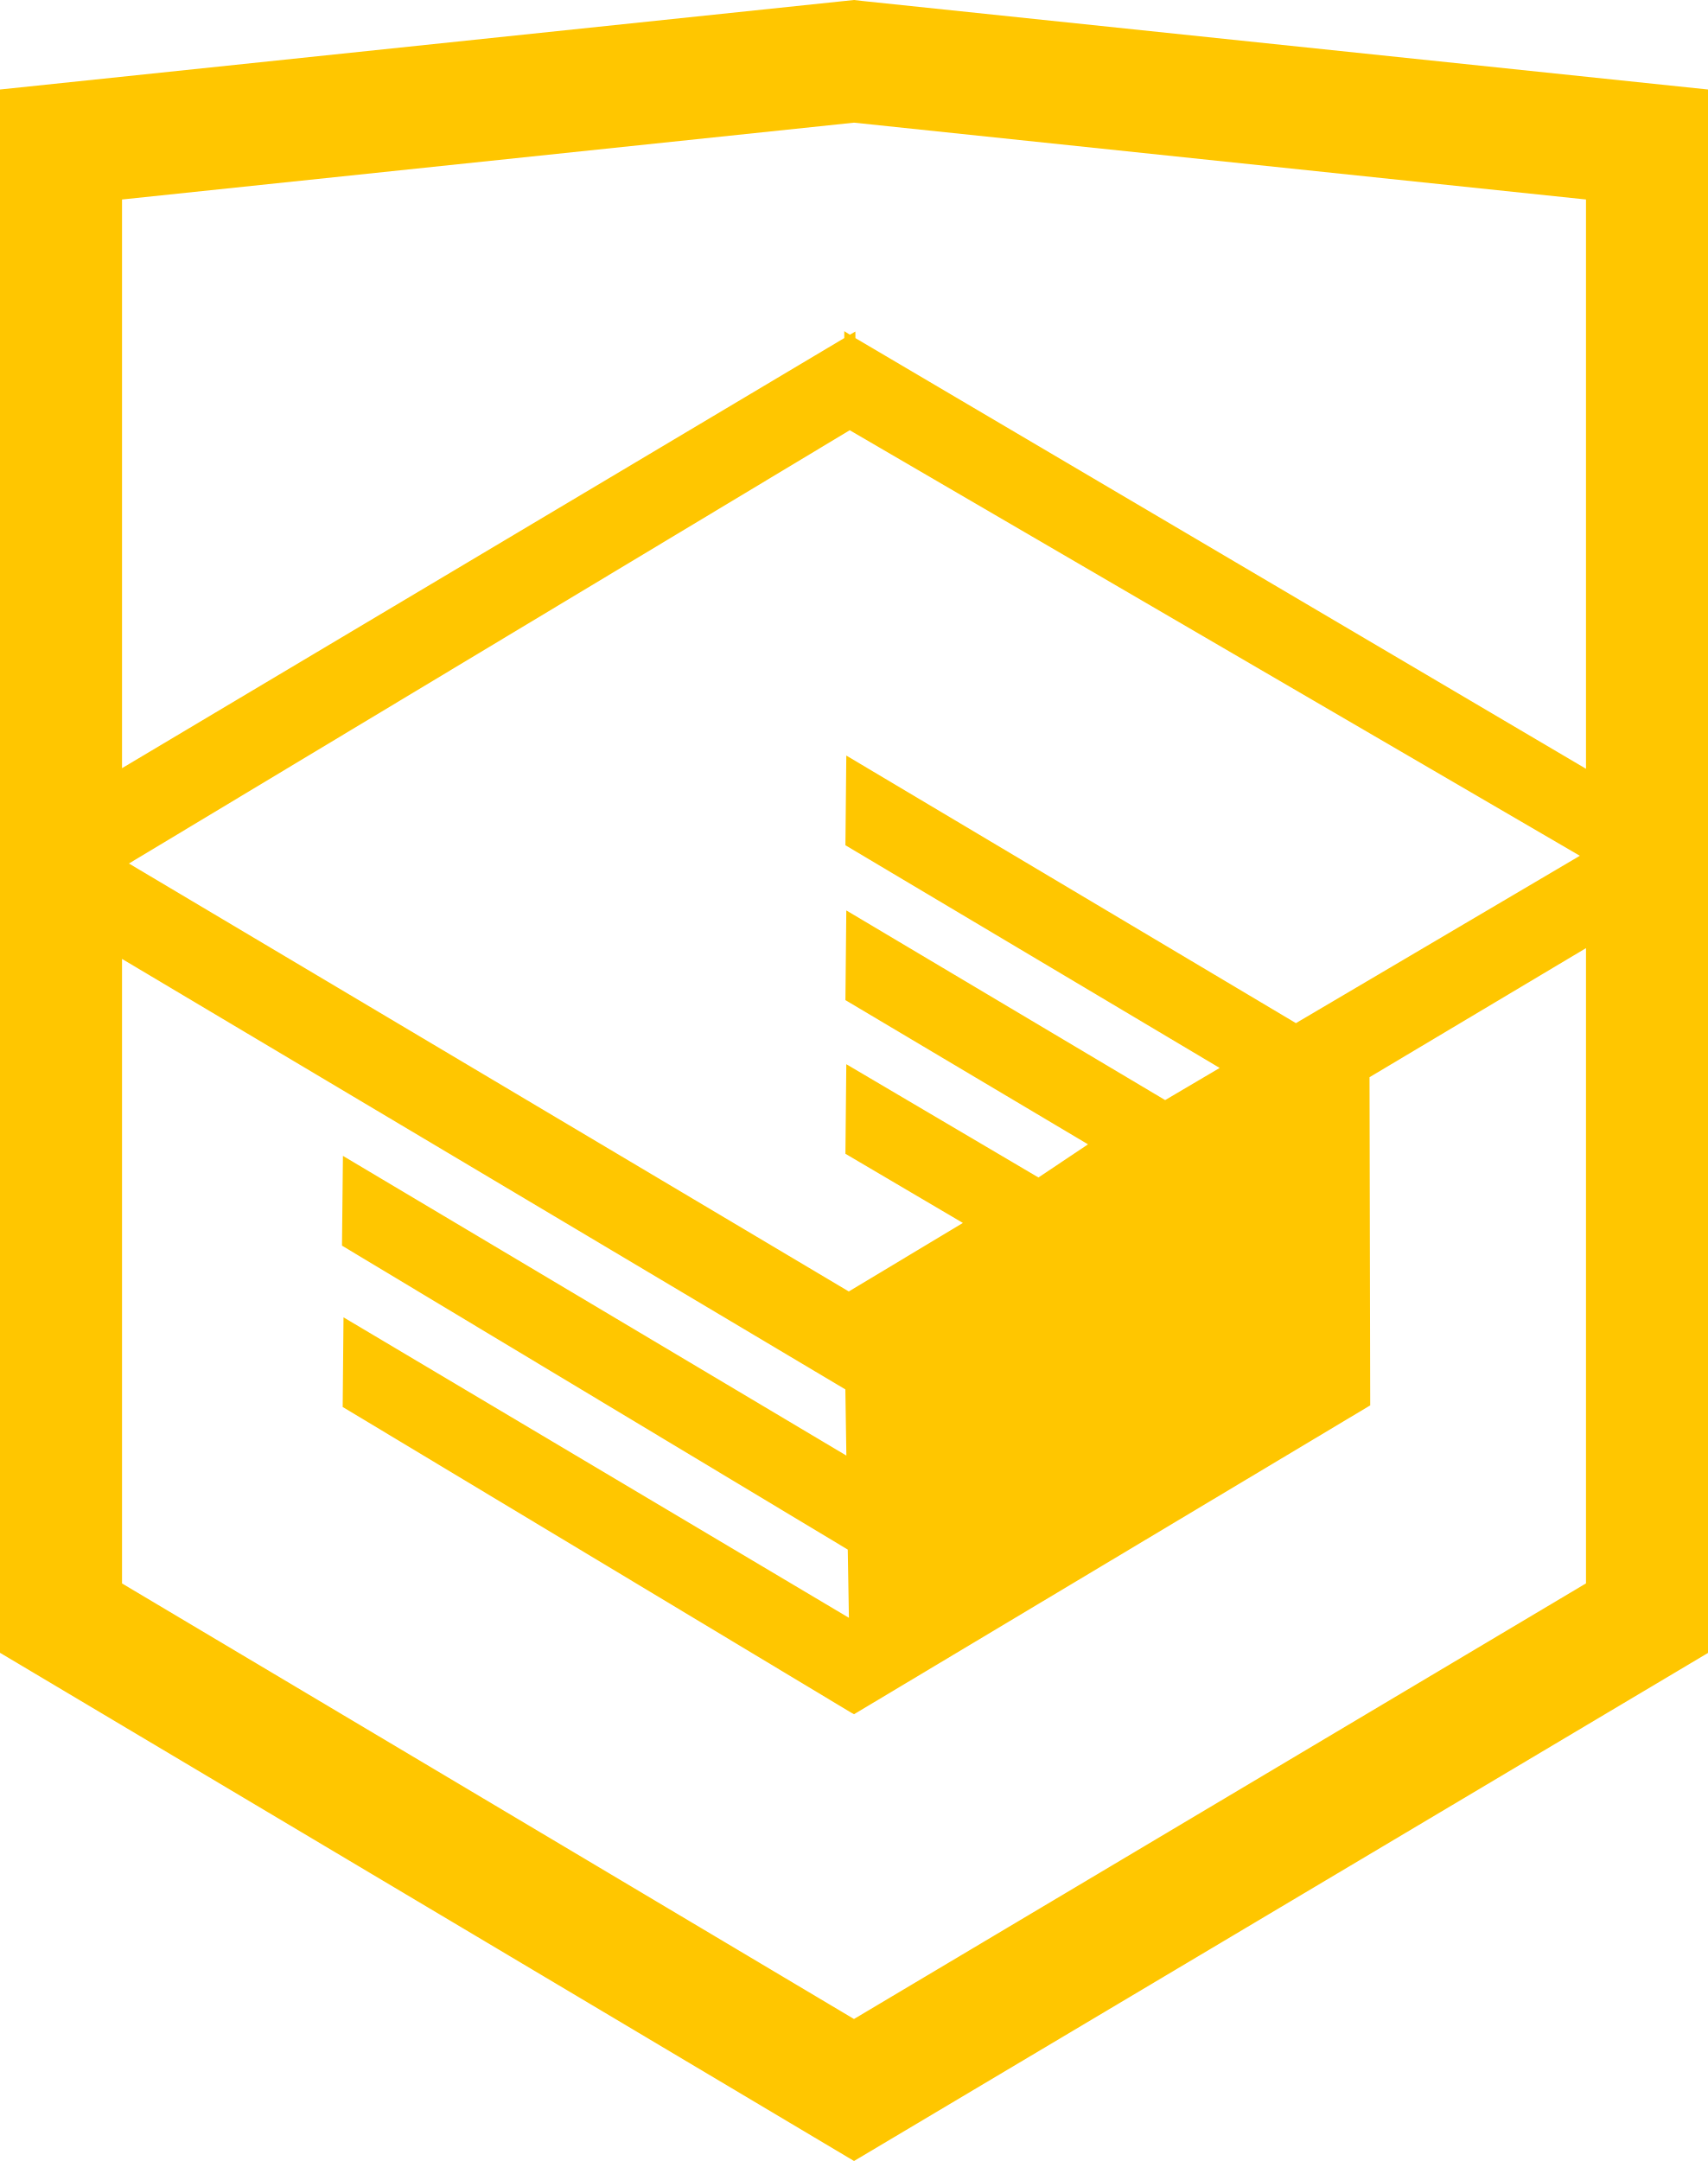
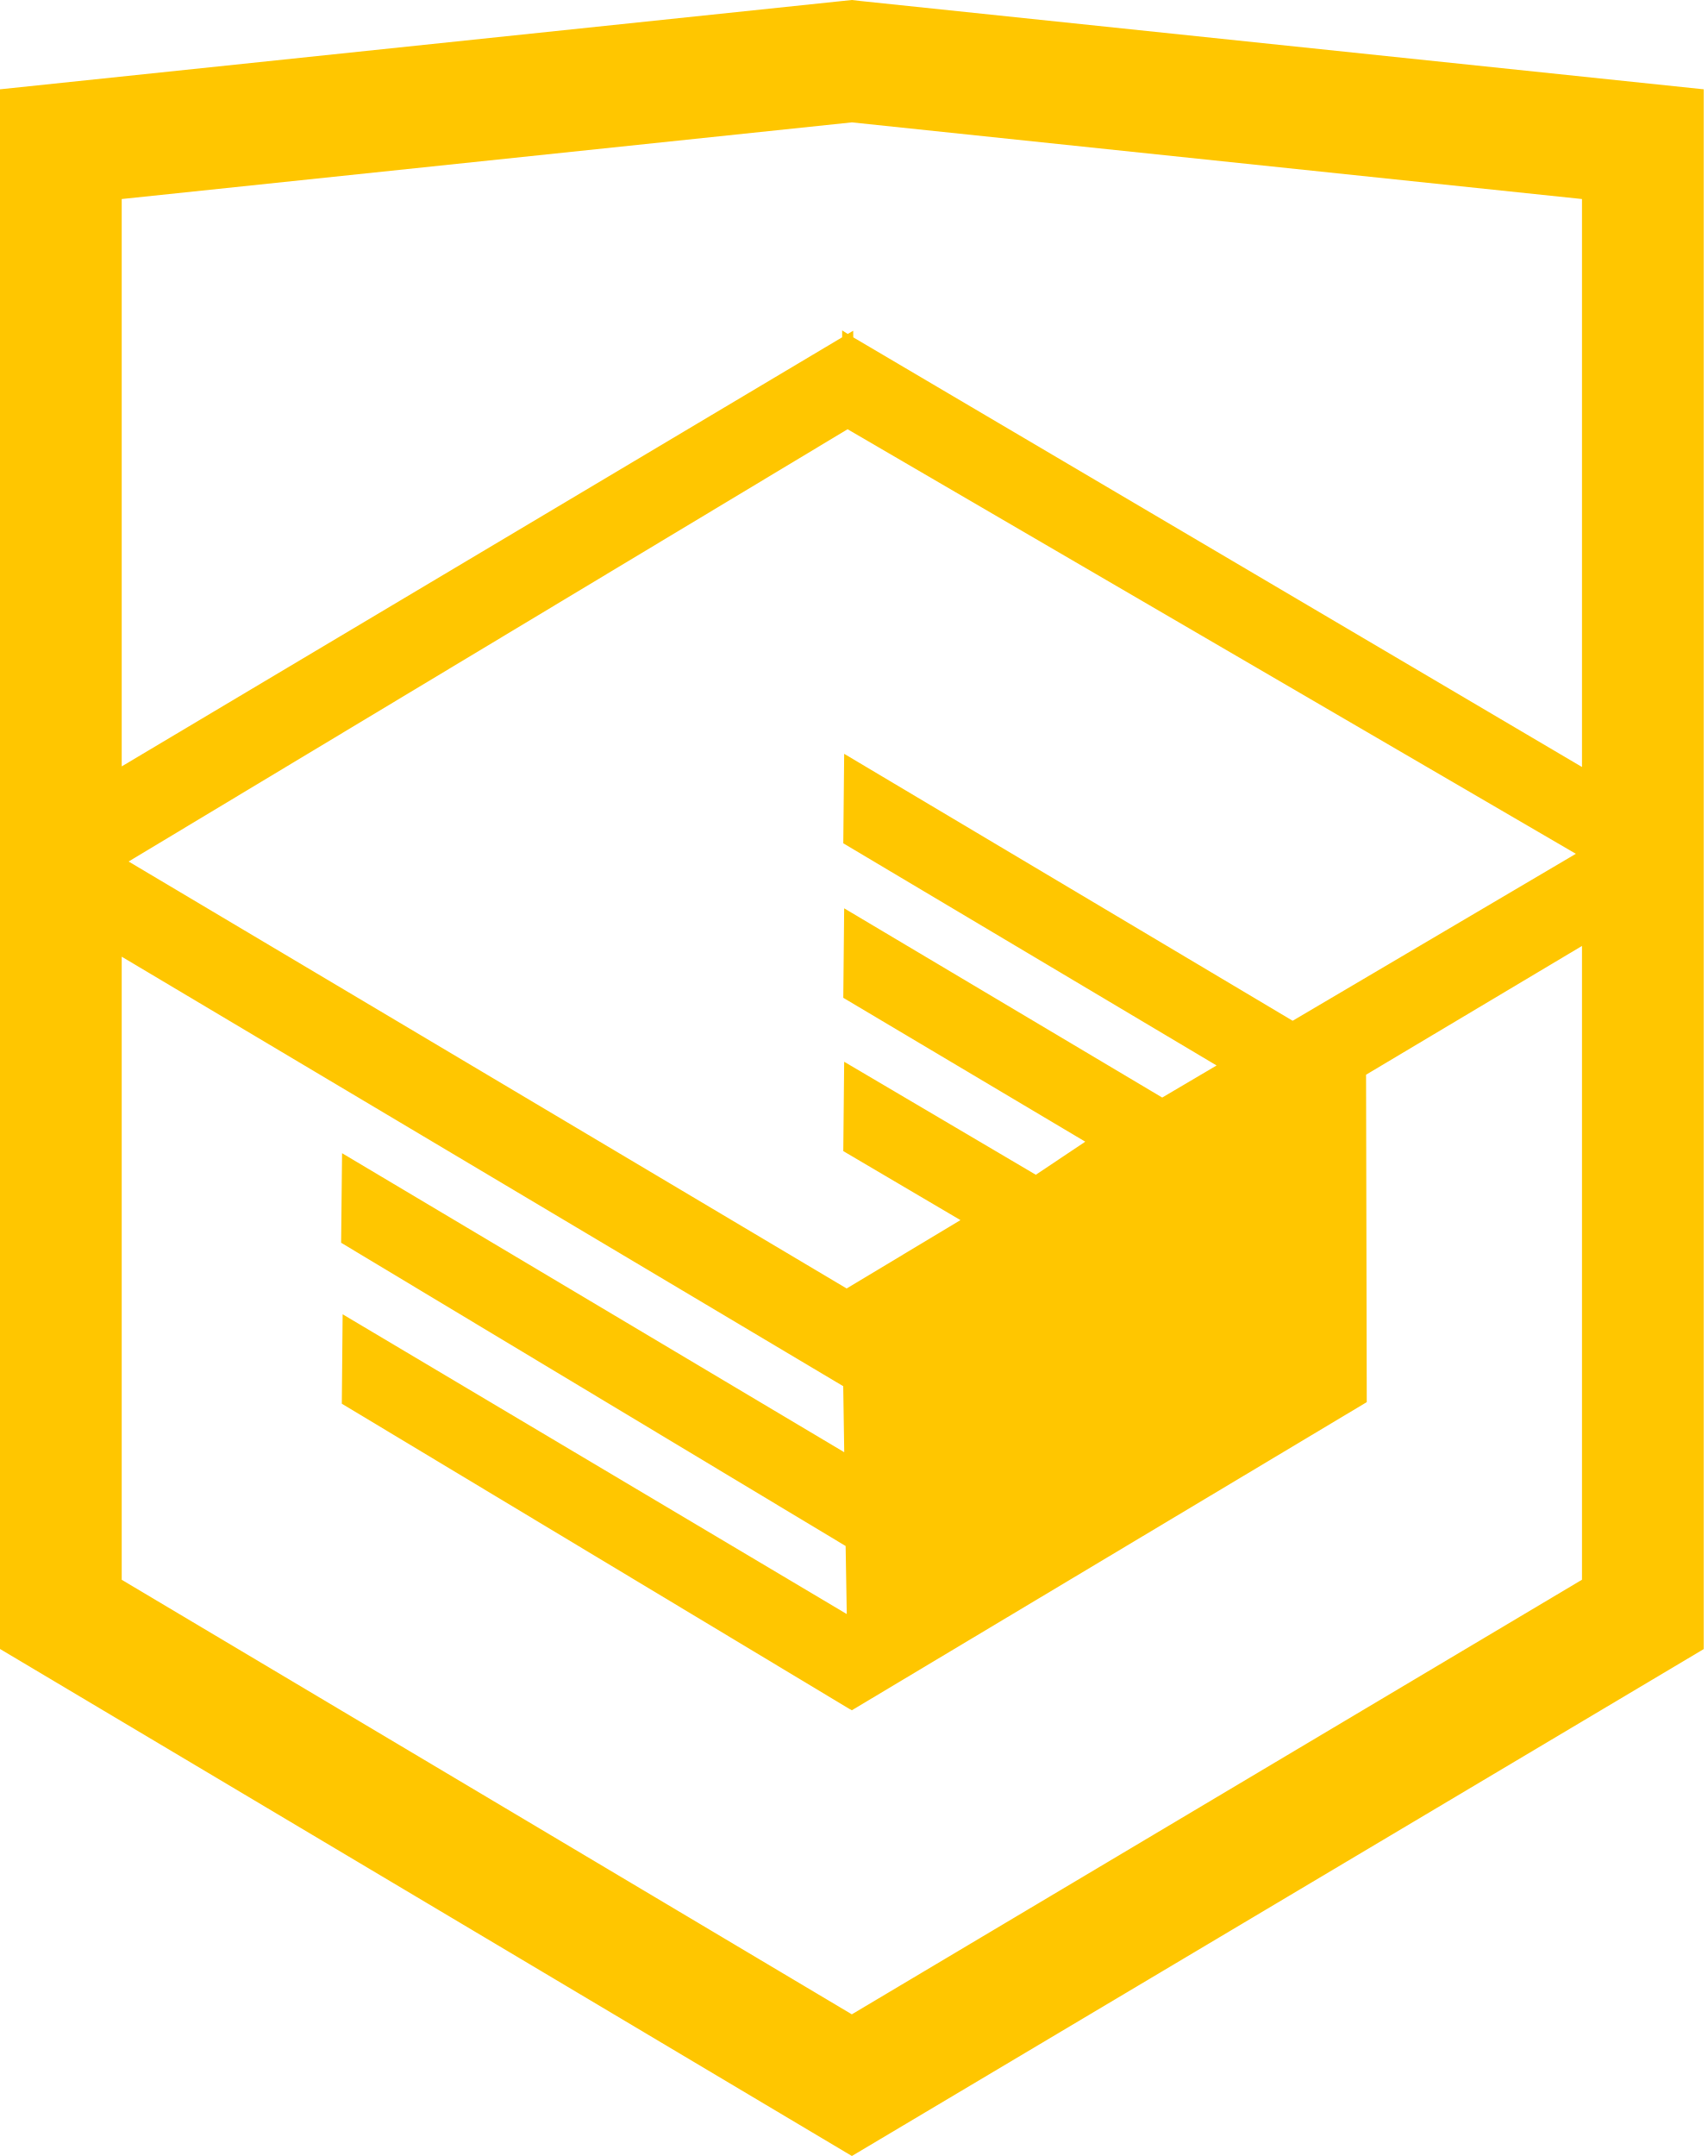
- <svg xmlns="http://www.w3.org/2000/svg" width="26.943" height="34.09" viewBox="0 0 26.943 34.09">
+ <svg xmlns="http://www.w3.org/2000/svg" width="27" height="34.09" viewBox="0 0 27 34.09">
  <path fill="#FFC600" d="M13.62.017L13.472 0 0 1.412v24.661l13.473 8.017 13.43-7.99.042-.025V1.412L13.62.017zm11.399 12.11L13.495 5.334l-.001-.104-.087.05-.088-.056v.109L1.925 12.118V3.147l11.548-1.212L25.02 3.147v8.98zm-11.614-5.34L24.923 13.5l-4.479 2.64-7.093-4.221-.014 1.415 5.904 3.513-.86.507-5.03-2.992-.014 1.415 3.827 2.275-.782.523-3.031-1.787-.014 1.413 1.853 1.091-1.8 1.081-11.356-6.751 11.371-6.835zm-11.48 8.34l11.411 6.791.016 1.044-7.942-4.728-.015 1.416 7.979 4.795.018 1.076-7.973-4.74-.013 1.414 8.021 4.822.046.025 8.143-4.872-.011-5.177 3.415-2.036v10.021L13.472 31.85 1.925 24.979v-9.852z" />
</svg>
